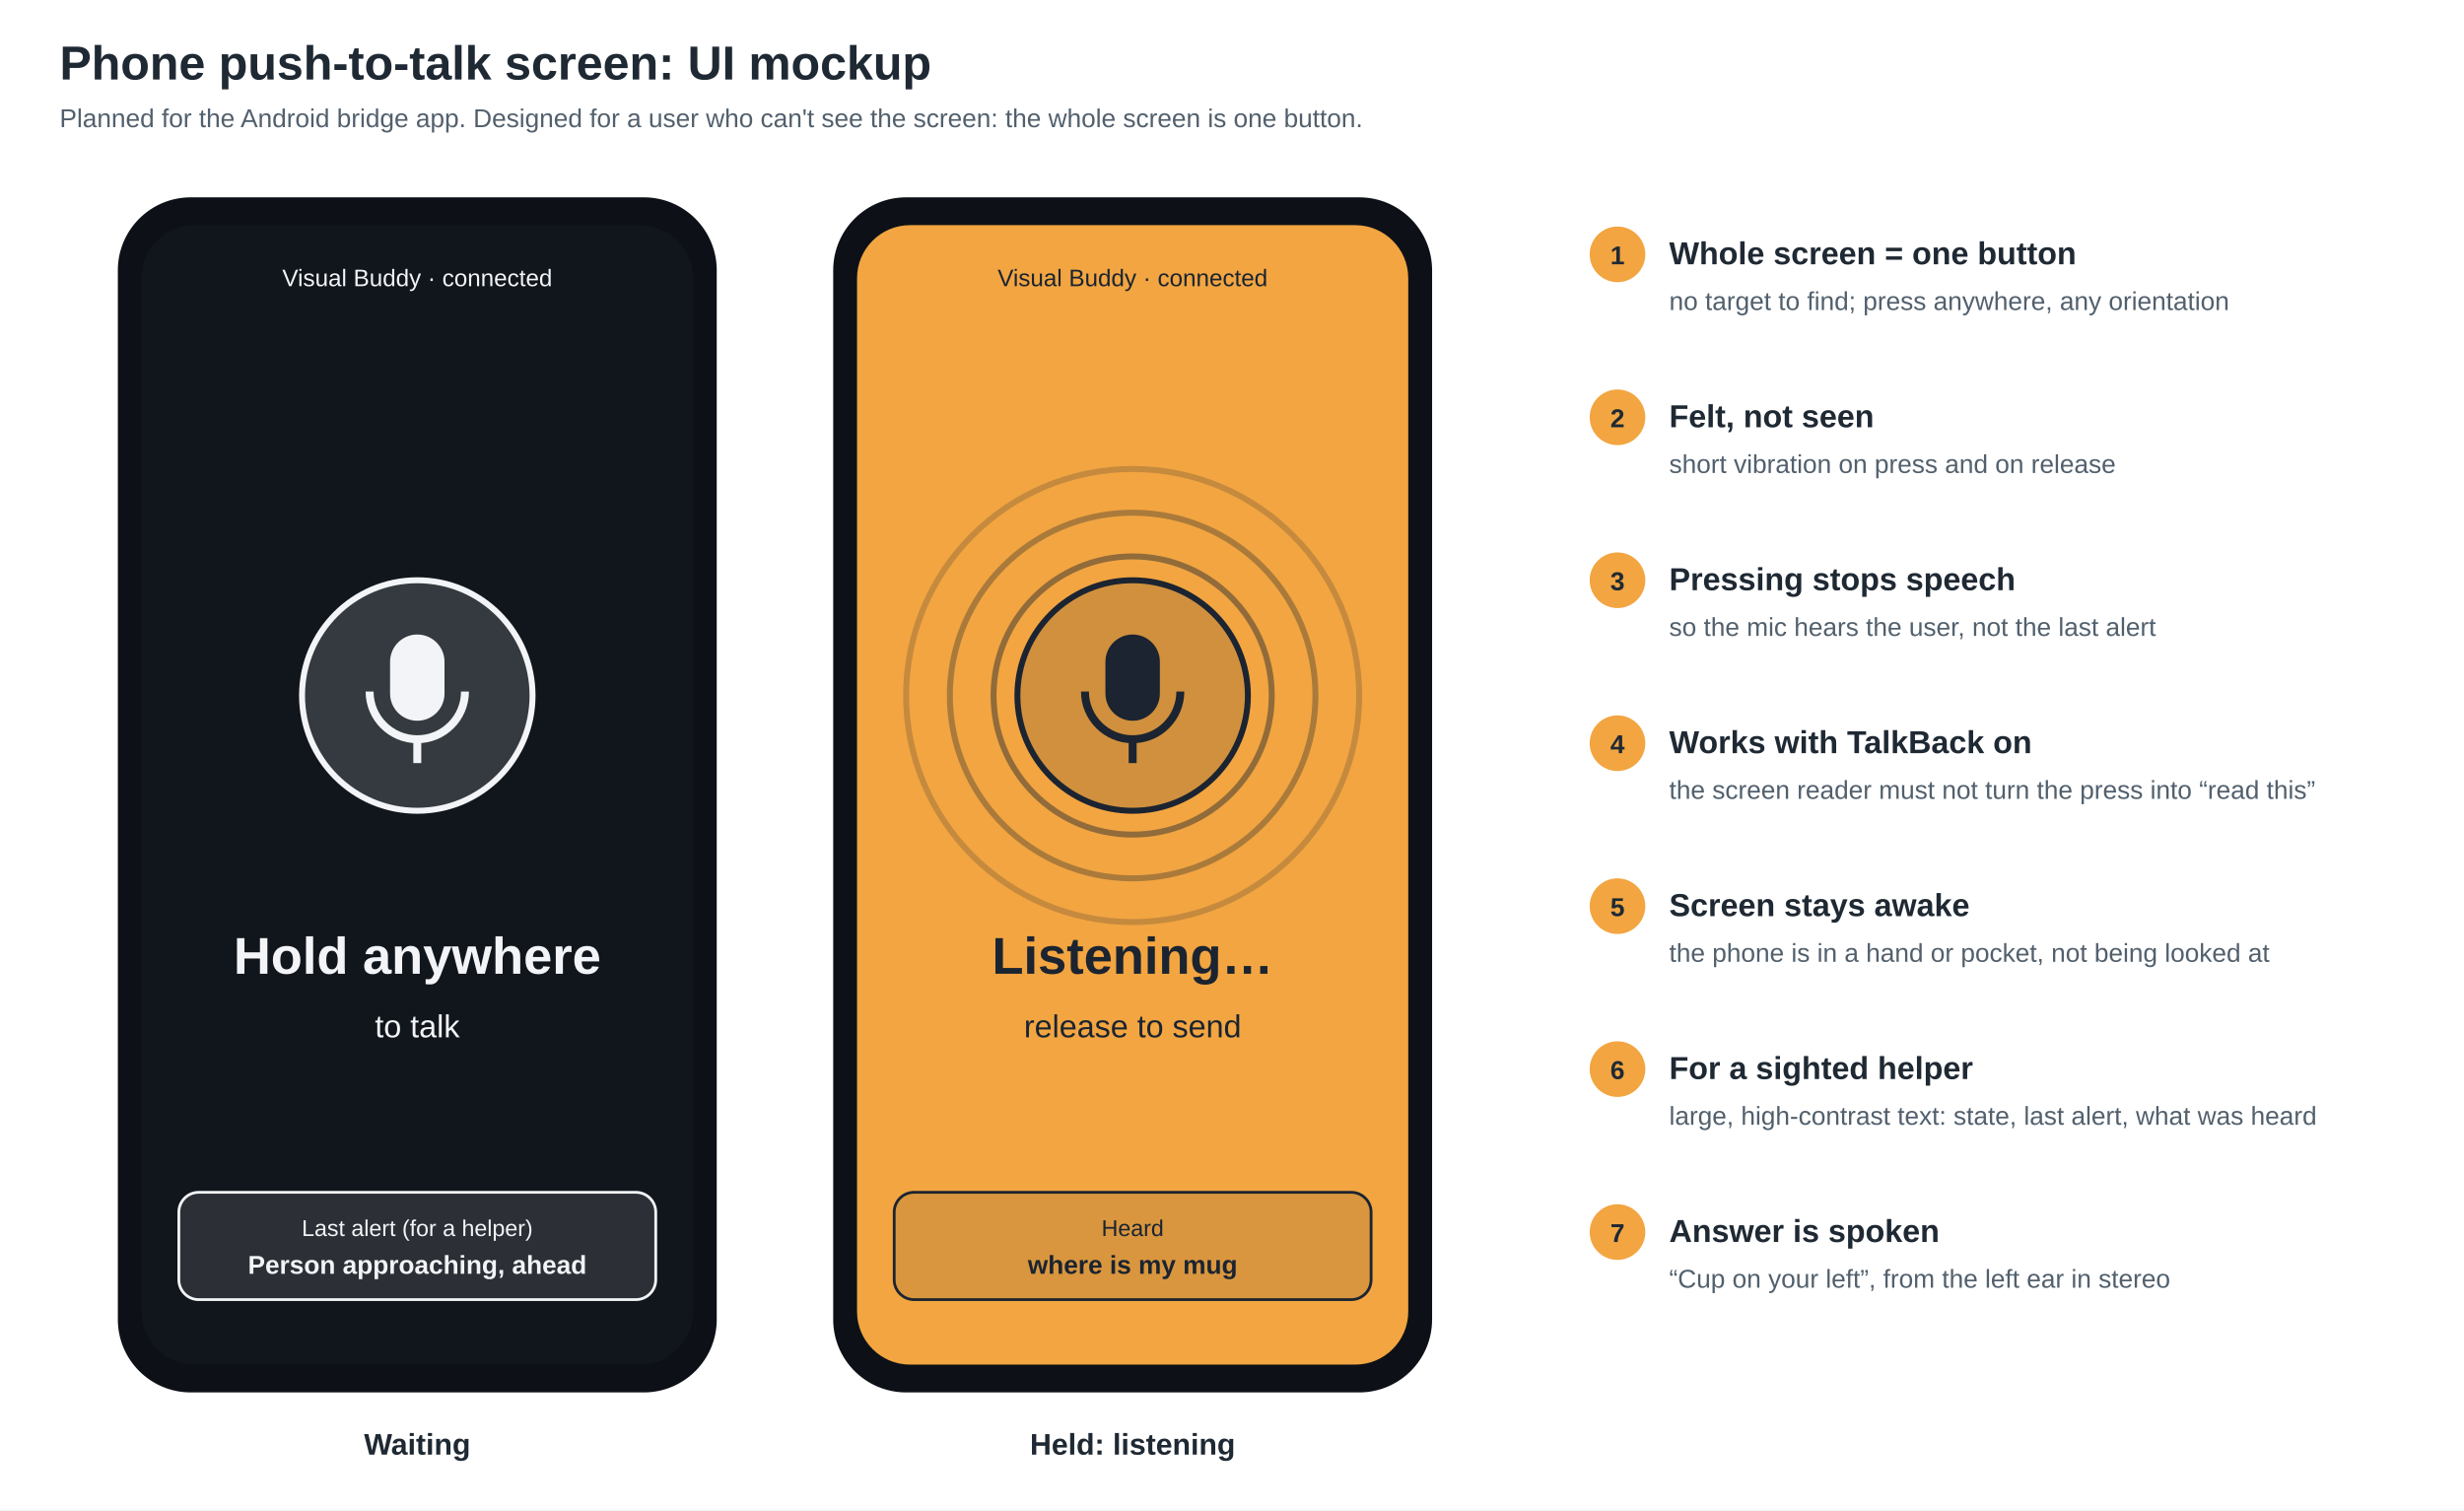
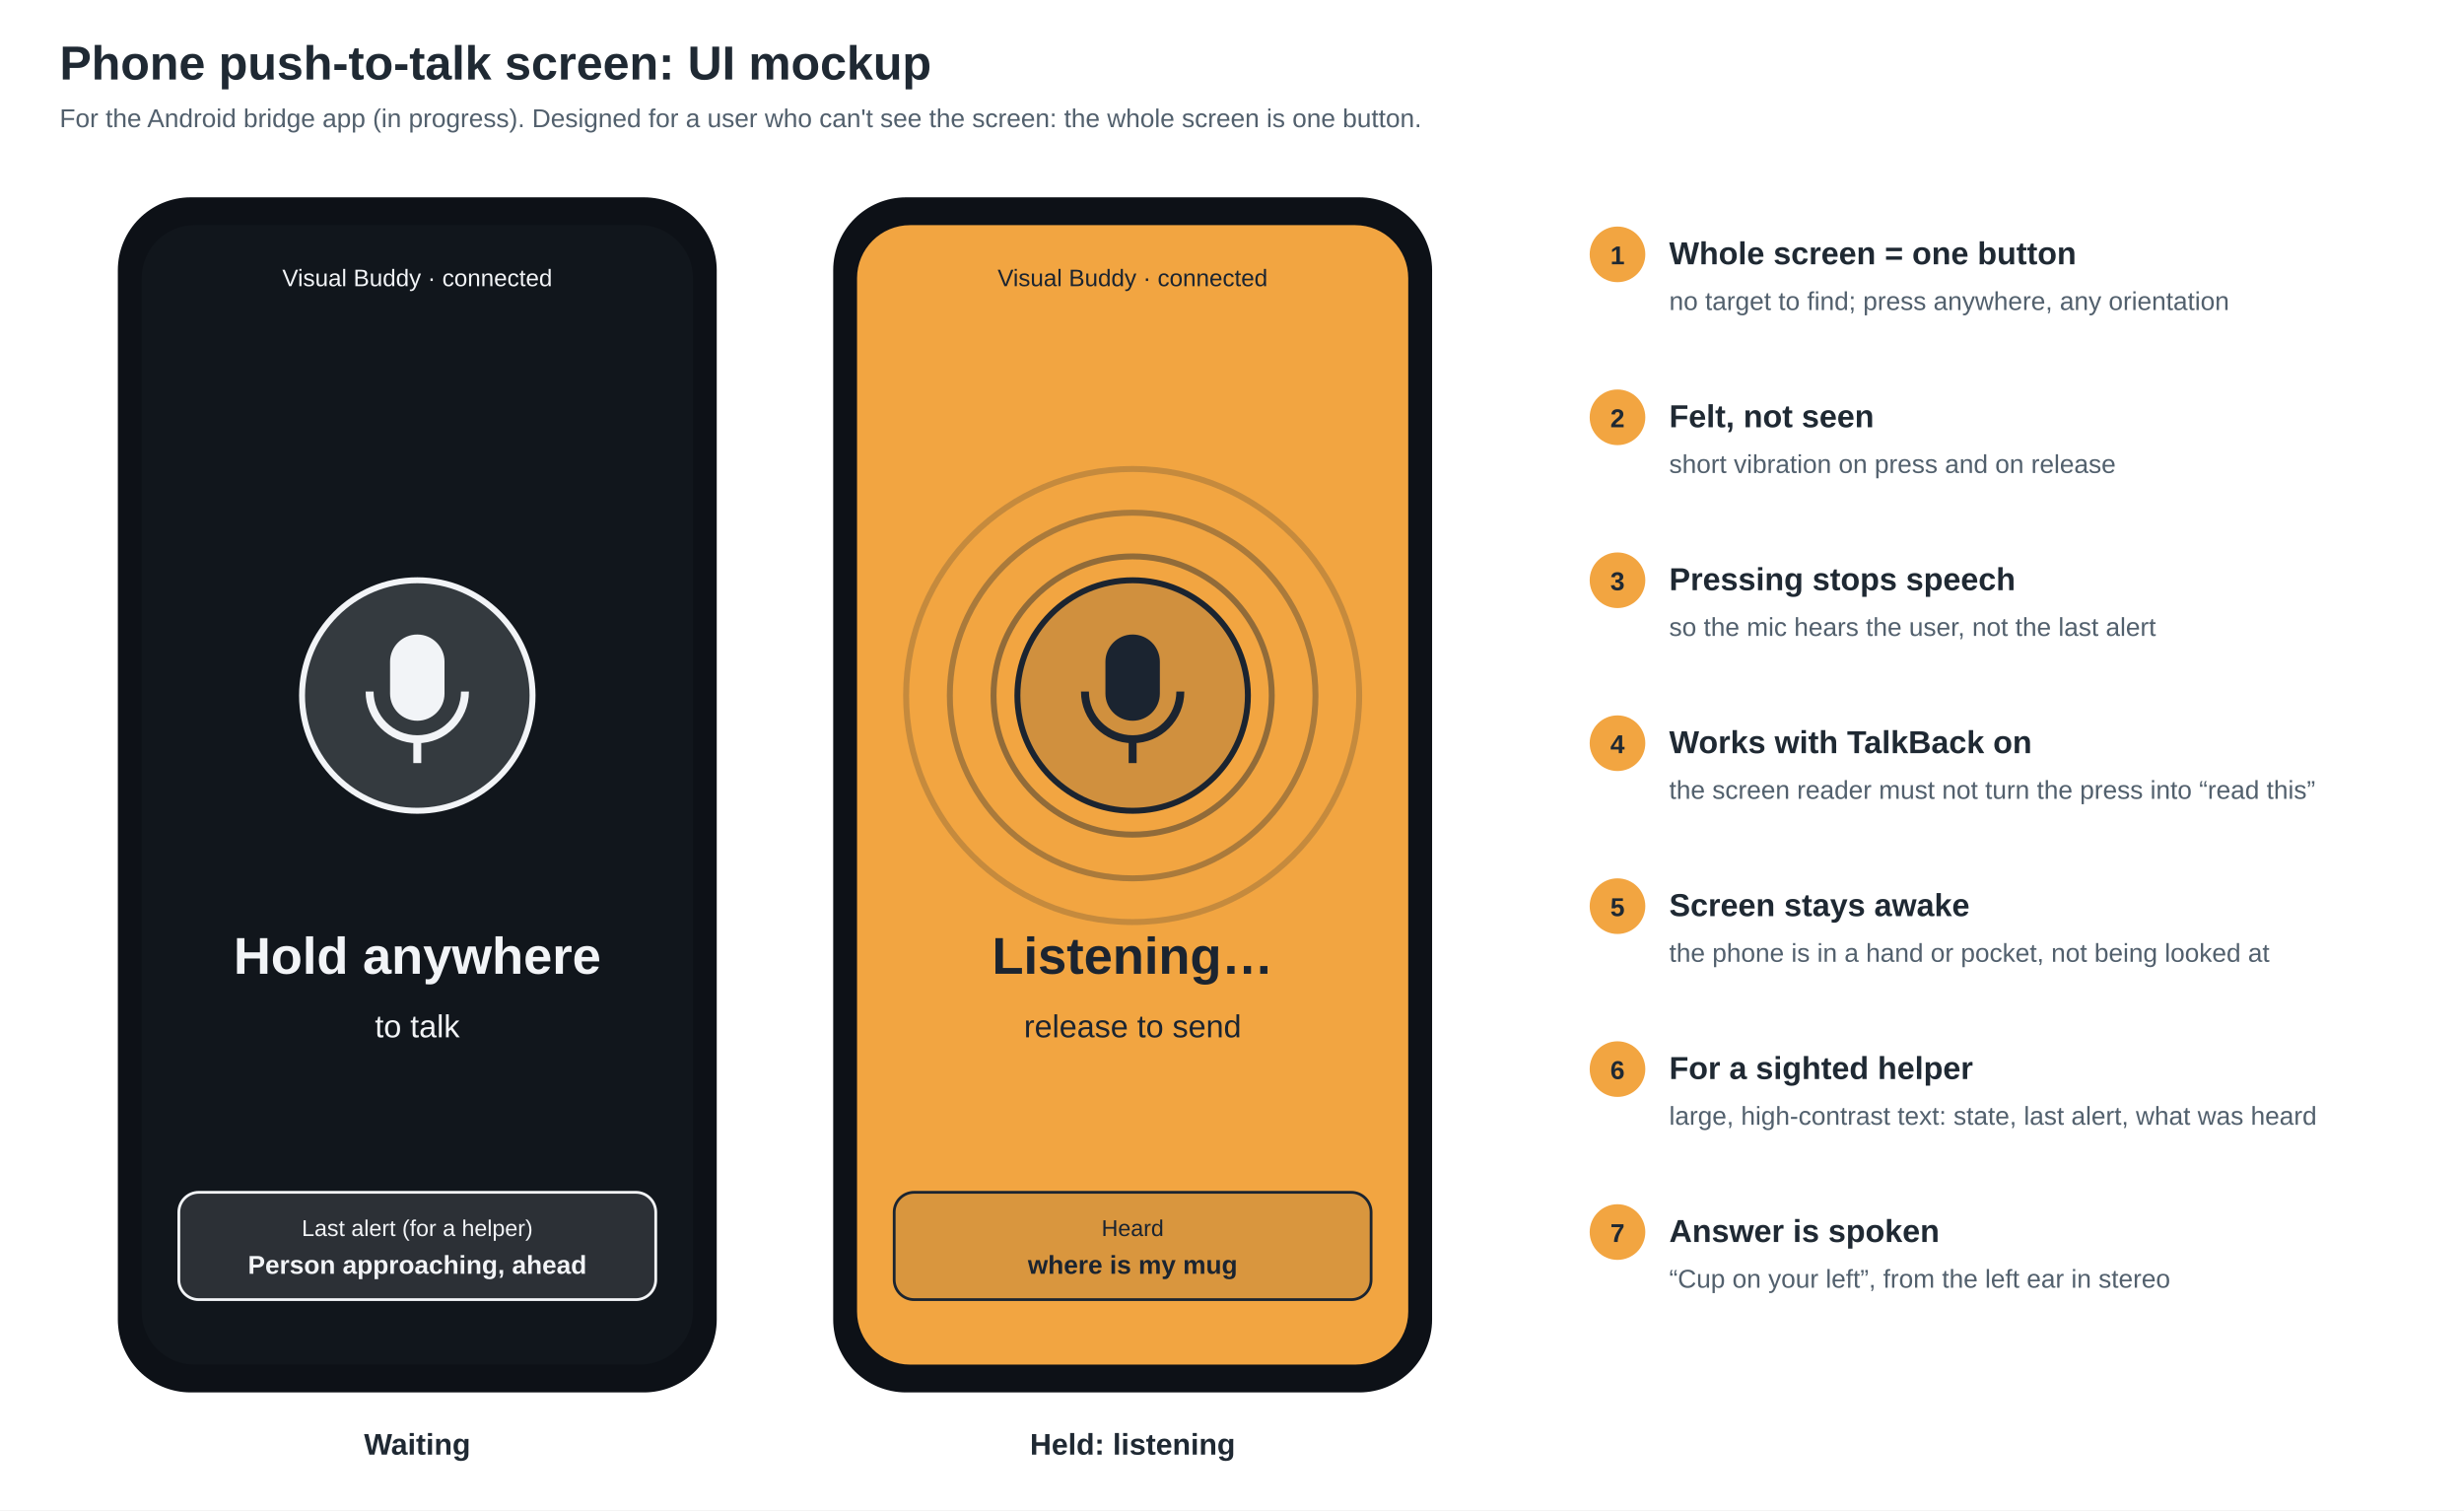
<svg xmlns="http://www.w3.org/2000/svg" width="1240" height="760" viewBox="0 0 1240 760" font-family="Segoe UI, Arial, sans-serif">
  <rect width="100%" height="100%" fill="#ffffff" />
  <defs>
    <marker id="open" viewBox="0 0 12 12" refX="11" refY="6" markerWidth="12" markerHeight="12" orient="auto-start-reverse">
      <path d="M1,1 L11,6 L1,11" fill="none" stroke="#1f2933" stroke-width="1.4" />
    </marker>
    <marker id="filled" viewBox="0 0 12 12" refX="11" refY="6" markerWidth="11" markerHeight="11" orient="auto-start-reverse">
      <path d="M1,1 L11,6 L1,11 Z" fill="#1f2933" />
    </marker>
    <marker id="diamond" viewBox="0 0 20 12" refX="19" refY="6" markerWidth="20" markerHeight="12" orient="auto-start-reverse">
      <path d="M1,6 L10,1 L19,6 L10,11 Z" fill="#1f2933" />
    </marker>
    <marker id="hollow" viewBox="0 0 16 16" refX="15" refY="8" markerWidth="16" markerHeight="16" orient="auto-start-reverse">
      <path d="M1,1 L15,8 L1,15 Z" fill="#fff" stroke="#1f2933" stroke-width="1.4" />
    </marker>
  </defs>
  <text x="30.0" y="40.0" font-size="24" text-anchor="start" fill="#1f2933" font-weight="bold" xml:space="preserve">Phone push-to-talk screen: UI mockup</text>
-   <text x="30.0" y="64.0" font-size="13" text-anchor="start" fill="#52606d" xml:space="preserve">Planned for the Android bridge app. Designed for a user who can't see the screen: the whole screen is one button.</text>
+   <text x="30.0" y="64.0" font-size="13" text-anchor="start" fill="#52606d" xml:space="preserve">For the Android bridge app (in progress). Designed for a user who can't see the screen: the whole screen is one button.</text>
  <rect x="60.0" y="100.0" width="300.0" height="600.0" rx="36" fill="#0d1117" stroke="#0d1117" stroke-width="1.4" />
  <rect x="72.0" y="114.0" width="276.0" height="572.0" rx="26" fill="#11161c" stroke="#11161c" stroke-width="1.4" />
  <text x="210.0" y="144.0" font-size="12" text-anchor="middle" fill="#f2f4f7" xml:space="preserve">Visual Buddy · connected</text>
  <circle cx="210.0" cy="350" r="58" fill="#f2f4f7" fill-opacity="0.16" stroke="#f2f4f7" stroke-width="3" />
  <rect x="197.0" y="320.0" width="26.0" height="42.0" rx="13" fill="#f2f4f7" stroke="#f2f4f7" stroke-width="1.4" />
  <path d="M186.0,348 a24,24 0 0 0 48,0" fill="none" stroke="#f2f4f7" stroke-width="4" />
  <line x1="210.0" y1="372" x2="210.0" y2="384" stroke="#f2f4f7" stroke-width="4" />
  <text x="210.0" y="490.0" font-size="26" text-anchor="middle" fill="#f2f4f7" font-weight="bold" xml:space="preserve">Hold anywhere</text>
  <text x="210.0" y="522.0" font-size="16" text-anchor="middle" fill="#f2f4f7" xml:space="preserve">to talk</text>
  <rect x="90.0" y="600.0" width="240.0" height="54.0" rx="10" fill="#f2f4f7" fill-opacity="0.12" stroke="#f2f4f7" stroke-width="1.4" />
  <text x="210.0" y="622.0" font-size="11.5" text-anchor="middle" fill="#f2f4f7" xml:space="preserve">Last alert (for a helper)</text>
  <text x="210.0" y="641.0" font-size="13" text-anchor="middle" fill="#f2f4f7" font-weight="bold" xml:space="preserve">Person approaching, ahead</text>
  <text x="210.0" y="732.0" font-size="15" text-anchor="middle" fill="#1f2933" font-weight="bold" xml:space="preserve">Waiting</text>
  <rect x="420.0" y="100.0" width="300.0" height="600.0" rx="36" fill="#0d1117" stroke="#0d1117" stroke-width="1.4" />
  <rect x="432.0" y="114.0" width="276.0" height="572.0" rx="26" fill="#f2a541" stroke="#f2a541" stroke-width="1.4" />
  <text x="570.0" y="144.0" font-size="12" text-anchor="middle" fill="#1b2430" xml:space="preserve">Visual Buddy · connected</text>
  <circle cx="570.0" cy="350" r="70" fill="none" stroke="#1b2430" stroke-opacity="0.45" stroke-width="3" />
  <circle cx="570.0" cy="350" r="92" fill="none" stroke="#1b2430" stroke-opacity="0.33" stroke-width="3" />
  <circle cx="570.0" cy="350" r="114" fill="none" stroke="#1b2430" stroke-opacity="0.21" stroke-width="3" />
  <circle cx="570.0" cy="350" r="58" fill="#1b2430" fill-opacity="0.16" stroke="#1b2430" stroke-width="3" />
  <rect x="557.0" y="320.0" width="26.0" height="42.0" rx="13" fill="#1b2430" stroke="#1b2430" stroke-width="1.4" />
  <path d="M546.0,348 a24,24 0 0 0 48,0" fill="none" stroke="#1b2430" stroke-width="4" />
  <line x1="570.0" y1="372" x2="570.0" y2="384" stroke="#1b2430" stroke-width="4" />
  <text x="570.0" y="490.0" font-size="26" text-anchor="middle" fill="#1b2430" font-weight="bold" xml:space="preserve">Listening…</text>
  <text x="570.0" y="522.0" font-size="16" text-anchor="middle" fill="#1b2430" xml:space="preserve">release to send</text>
  <rect x="450.0" y="600.0" width="240.0" height="54.0" rx="10" fill="#1b2430" fill-opacity="0.12" stroke="#1b2430" stroke-width="1.4" />
  <text x="570.0" y="622.0" font-size="11.5" text-anchor="middle" fill="#1b2430" xml:space="preserve">Heard</text>
  <text x="570.0" y="641.0" font-size="13" text-anchor="middle" fill="#1b2430" font-weight="bold" xml:space="preserve">where is my mug</text>
  <text x="570.0" y="732.0" font-size="15" text-anchor="middle" fill="#1f2933" font-weight="bold" xml:space="preserve">Held: listening</text>
  <circle cx="814" cy="128" r="14" fill="#f2a541" />
  <text x="814.0" y="133.0" font-size="13" text-anchor="middle" fill="#1f2933" font-weight="bold" xml:space="preserve">1</text>
  <text x="840.0" y="133.0" font-size="16" text-anchor="start" fill="#1f2933" font-weight="bold" xml:space="preserve">Whole screen = one button</text>
  <text x="840.0" y="156.0" font-size="13" text-anchor="start" fill="#52606d" xml:space="preserve">no target to find; press anywhere, any orientation</text>
  <circle cx="814" cy="210" r="14" fill="#f2a541" />
  <text x="814.0" y="215.0" font-size="13" text-anchor="middle" fill="#1f2933" font-weight="bold" xml:space="preserve">2</text>
  <text x="840.0" y="215.0" font-size="16" text-anchor="start" fill="#1f2933" font-weight="bold" xml:space="preserve">Felt, not seen</text>
  <text x="840.0" y="238.0" font-size="13" text-anchor="start" fill="#52606d" xml:space="preserve">short vibration on press and on release</text>
  <circle cx="814" cy="292" r="14" fill="#f2a541" />
  <text x="814.0" y="297.0" font-size="13" text-anchor="middle" fill="#1f2933" font-weight="bold" xml:space="preserve">3</text>
  <text x="840.0" y="297.0" font-size="16" text-anchor="start" fill="#1f2933" font-weight="bold" xml:space="preserve">Pressing stops speech</text>
  <text x="840.0" y="320.0" font-size="13" text-anchor="start" fill="#52606d" xml:space="preserve">so the mic hears the user, not the last alert</text>
  <circle cx="814" cy="374" r="14" fill="#f2a541" />
  <text x="814.0" y="379.0" font-size="13" text-anchor="middle" fill="#1f2933" font-weight="bold" xml:space="preserve">4</text>
  <text x="840.0" y="379.0" font-size="16" text-anchor="start" fill="#1f2933" font-weight="bold" xml:space="preserve">Works with TalkBack on</text>
  <text x="840.0" y="402.0" font-size="13" text-anchor="start" fill="#52606d" xml:space="preserve">the screen reader must not turn the press into “read this”</text>
  <circle cx="814" cy="456" r="14" fill="#f2a541" />
  <text x="814.0" y="461.0" font-size="13" text-anchor="middle" fill="#1f2933" font-weight="bold" xml:space="preserve">5</text>
  <text x="840.0" y="461.0" font-size="16" text-anchor="start" fill="#1f2933" font-weight="bold" xml:space="preserve">Screen stays awake</text>
  <text x="840.0" y="484.0" font-size="13" text-anchor="start" fill="#52606d" xml:space="preserve">the phone is in a hand or pocket, not being looked at</text>
  <circle cx="814" cy="538" r="14" fill="#f2a541" />
  <text x="814.0" y="543.0" font-size="13" text-anchor="middle" fill="#1f2933" font-weight="bold" xml:space="preserve">6</text>
  <text x="840.0" y="543.0" font-size="16" text-anchor="start" fill="#1f2933" font-weight="bold" xml:space="preserve">For a sighted helper</text>
  <text x="840.0" y="566.0" font-size="13" text-anchor="start" fill="#52606d" xml:space="preserve">large, high-contrast text: state, last alert, what was heard</text>
  <circle cx="814" cy="620" r="14" fill="#f2a541" />
  <text x="814.0" y="625.0" font-size="13" text-anchor="middle" fill="#1f2933" font-weight="bold" xml:space="preserve">7</text>
  <text x="840.0" y="625.0" font-size="16" text-anchor="start" fill="#1f2933" font-weight="bold" xml:space="preserve">Answer is spoken</text>
  <text x="840.0" y="648.0" font-size="13" text-anchor="start" fill="#52606d" xml:space="preserve">“Cup on your left”, from the left ear in stereo</text>
</svg>
